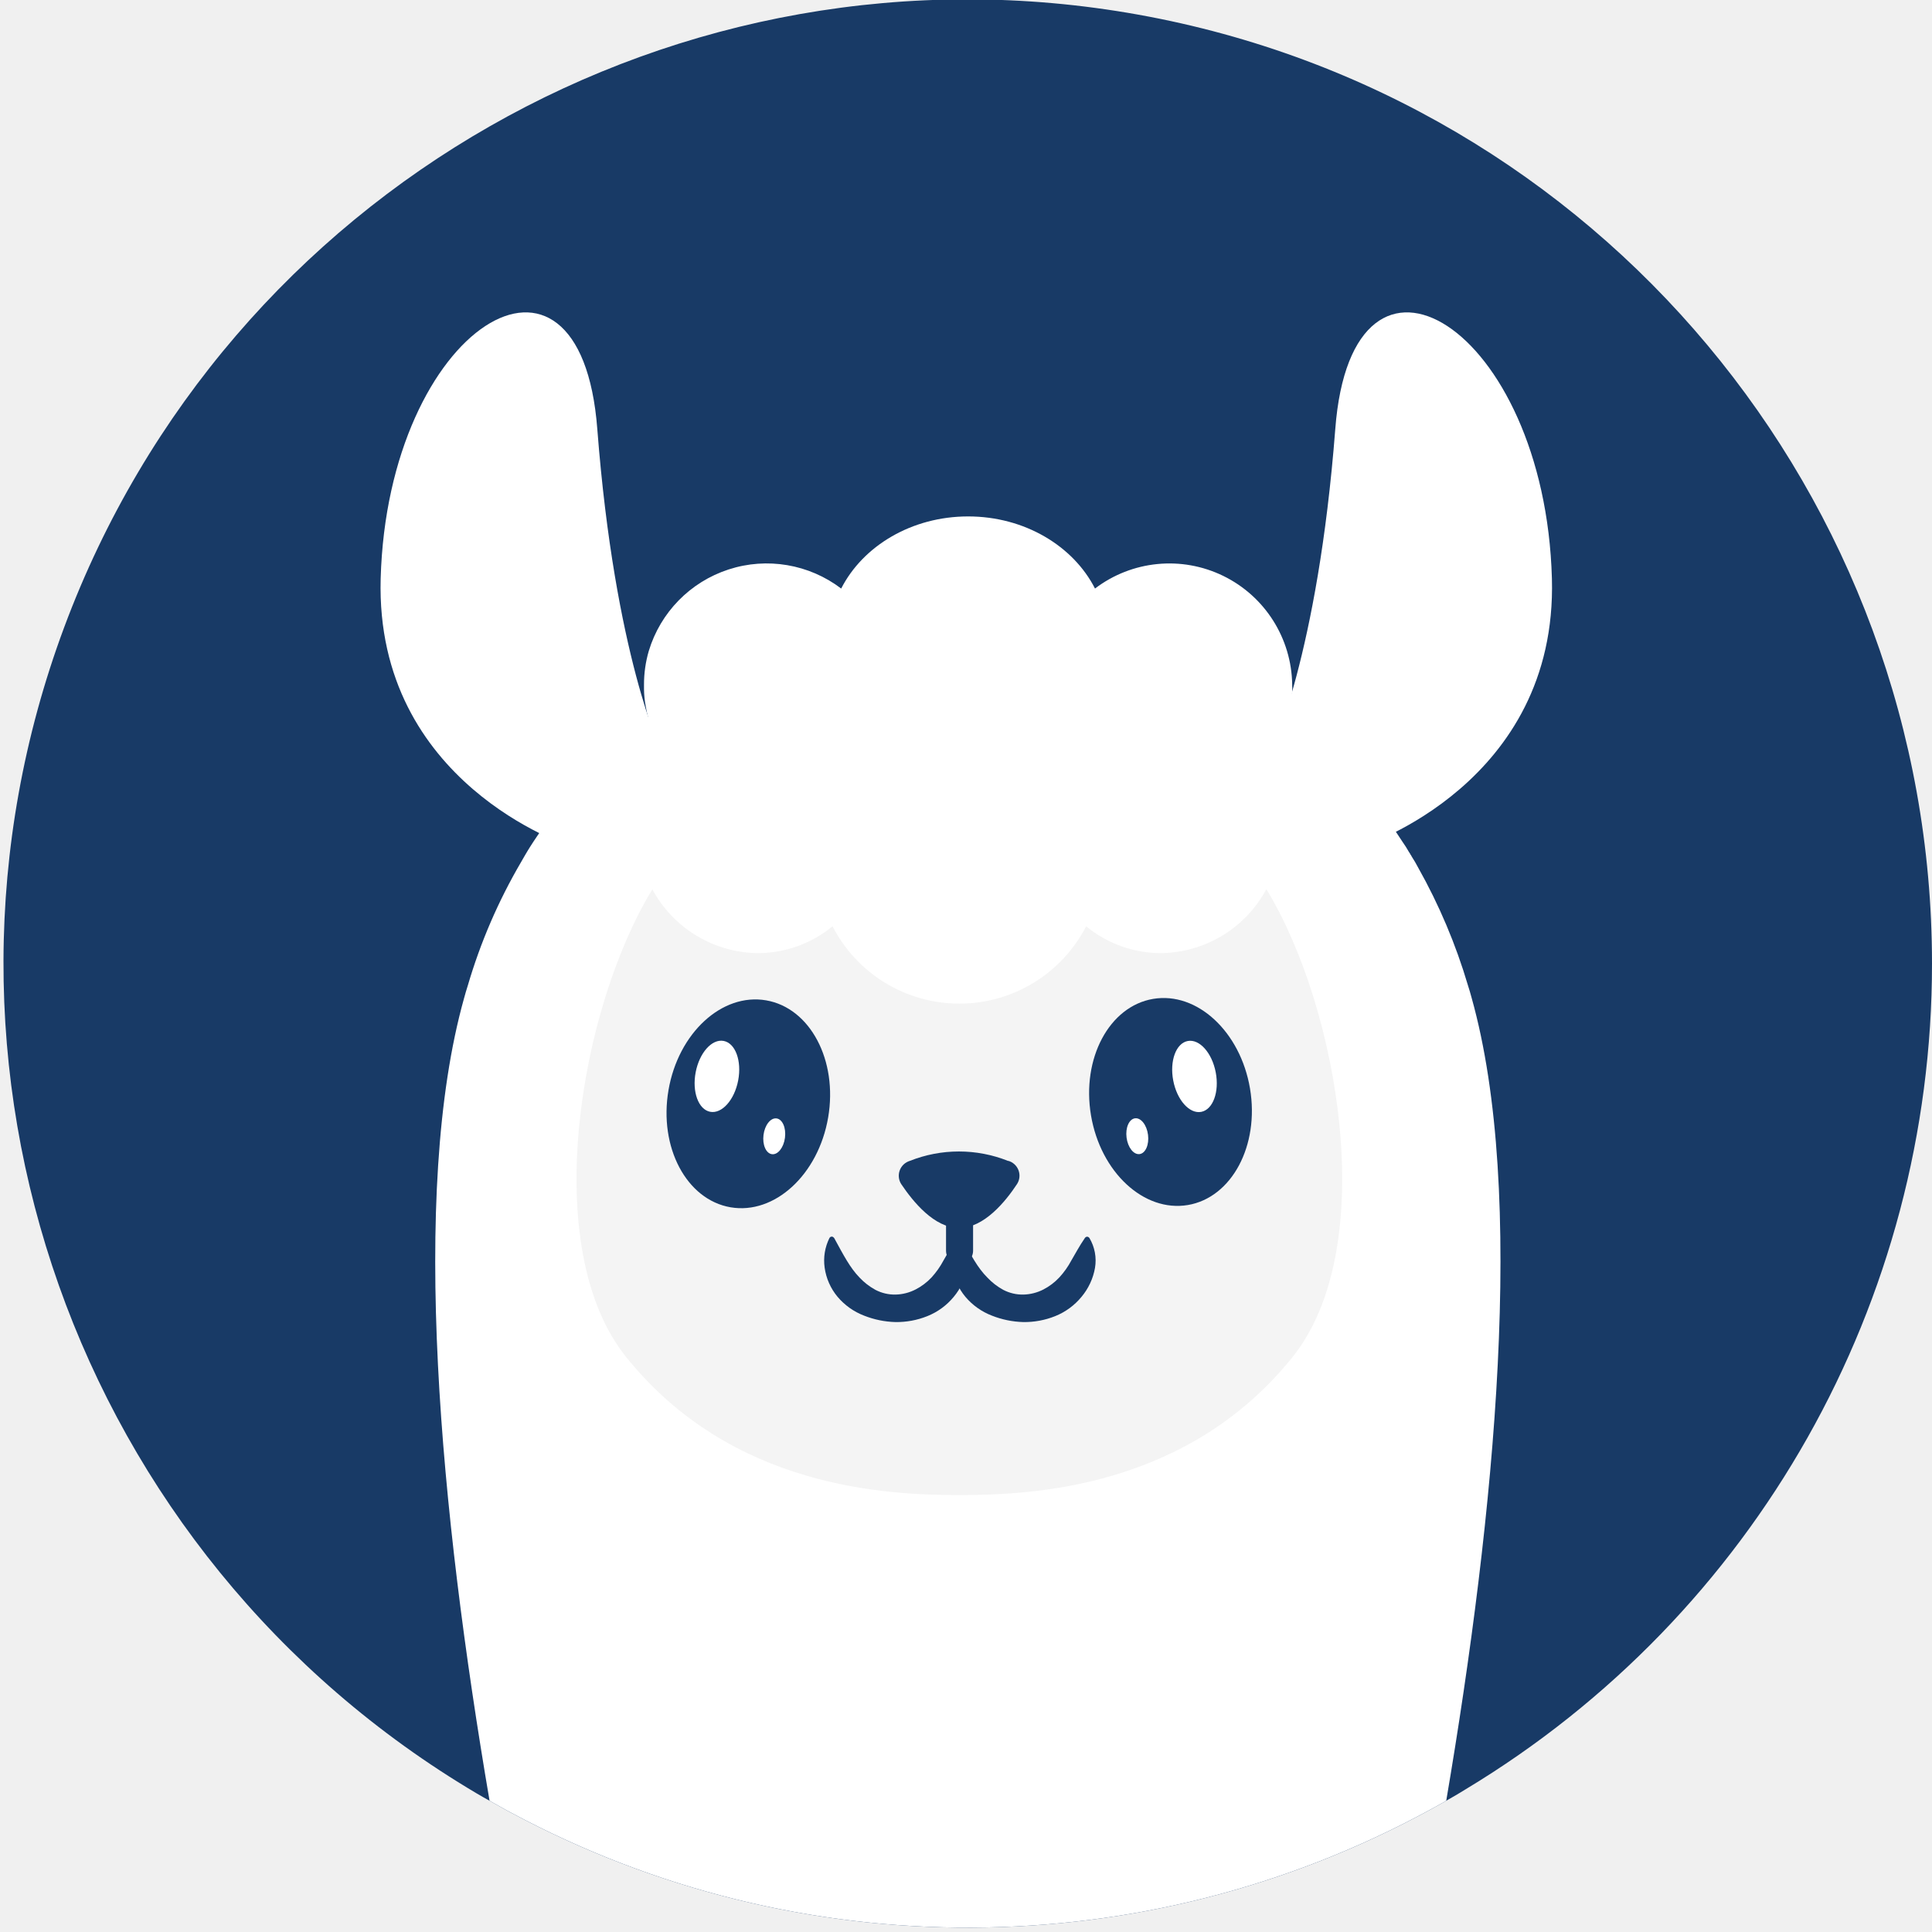
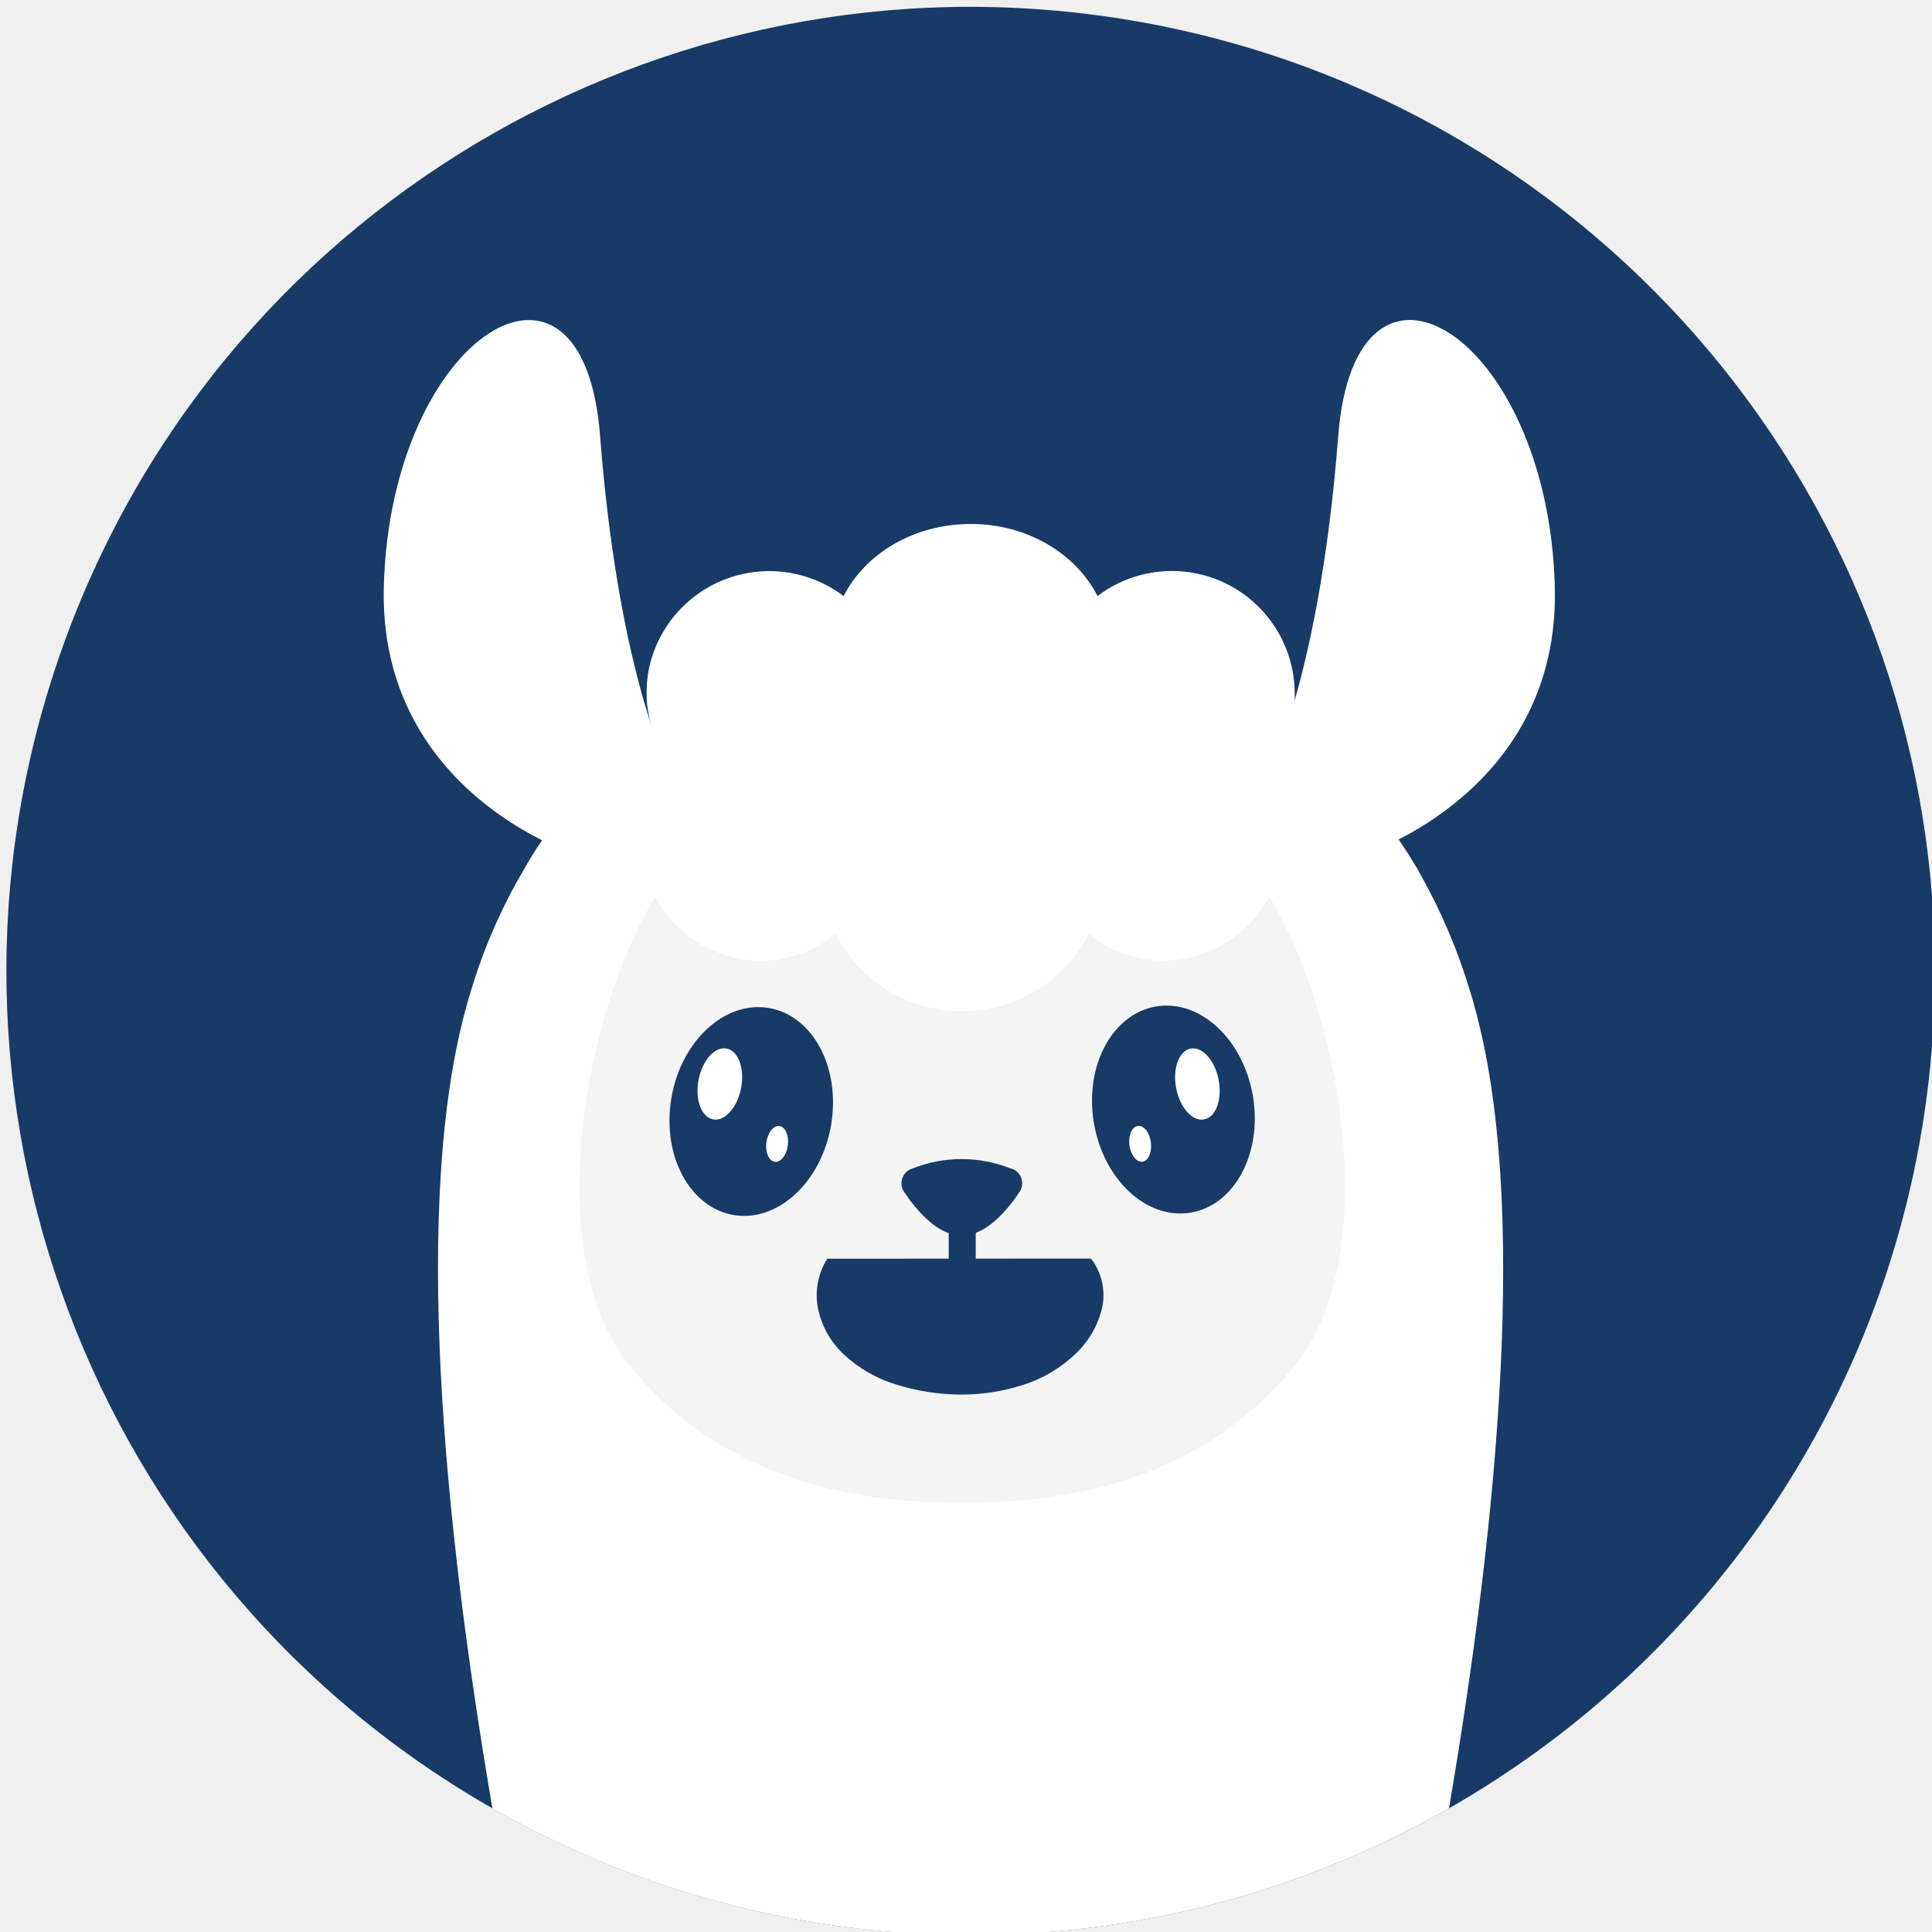
<svg xmlns="http://www.w3.org/2000/svg" id="Calque_1" data-name="Calque 1" viewBox="0 0 300 300">
  <defs>
    <style>.cls-1{fill:#183a66;}.cls-2{fill:#fff;}.cls-3{fill:#f4f4f4;}</style>
  </defs>
-   <path class="cls-1" d="M300,149.6a149.62,149.62,0,0,1-72.4,128.23c-.88.54-1.77,1.08-2.68,1.59l-.35.2c-.8.46-1.62.92-2.44,1.36a149.87,149.87,0,0,1-142.68.54c-.93-.47-1.8-1-2.7-1.49l-.73-.41c-.66-.36-1.32-.74-2-1.14A149.72,149.72,0,1,1,300,149.6Z" />
-   <path class="cls-2" d="M102.75,116.84s-7.28-15-10-50.2c-2.62-34.43-32.56-16-33.64,23.22-.87,31.81,29.28,41.49,29.28,41.49Z" />
-   <path class="cls-2" d="M96.78,126.81a3,3,0,0,1-.42,0c-.27-.06-27.23-5.39-30.24-29.12-2.16-17.08,3-32,9.29-36.52a6.25,6.25,0,0,1,6.52-.91c3.78,1.79,6,7.64,6.53,17.37,1.4,24.34,10.12,38.22,10.21,38.36a2.25,2.25,0,1,1-3.79,2.42c-.38-.6-9.44-15-10.91-40.52C83.47,69,81.51,65,80,64.29c-.19-.09-.77-.37-2,.5C73.61,68,68.54,81,70.58,97.1c2.61,20.52,26.37,25.21,26.61,25.26a2.24,2.24,0,0,1-.41,4.45Z" />
-   <path class="cls-2" d="M197.34,116.84s7.28-15,10-50.2c2.62-34.43,32.56-16,33.64,23.22.87,31.81-29.28,41.49-29.28,41.49Z" />
-   <path class="cls-2" d="M203.31,126.81a2.24,2.24,0,0,1-.41-4.45c1-.19,24-4.81,26.61-25.26,2-16.08-3-29.1-7.47-32.31-1.18-.86-1.76-.59-1.95-.5-1.52.72-3.47,4.7-4,13.57-1.46,25.5-10.52,39.92-10.9,40.52a2.25,2.25,0,1,1-3.79-2.42h0c.09-.13,8.81-14.12,10.21-38.36.56-9.73,2.75-15.58,6.53-17.37a6.25,6.25,0,0,1,6.52.91C231,65.68,236.13,80.58,234,97.66c-3,23.73-30,29.06-30.24,29.12A3,3,0,0,1,203.31,126.81Z" />
-   <path class="cls-2" d="M224.57,279.62c-.8.46-1.62.92-2.44,1.36a149.87,149.87,0,0,1-142.68.54c-.93-.47-1.8-1-2.7-1.49l-.73-.41C68.4,235,63.59,185.22,72.06,155c.18-.65.36-1.3.57-1.93a85.49,85.49,0,0,1,8.29-19.22c.32-.59.68-1.16,1-1.72a577.69,577.69,0,0,1,.41-.66c.34-.55.7-1.07,1.06-1.61.79-1.18,1.58-2.33,2.41-3.43.13-.15.25-.31.38-.47a1.17,1.17,0,0,1,.2-.27,1.68,1.68,0,0,1,.28-.34c.63-.84,1.28-1.65,2-2.45a69.41,69.41,0,0,1,4.93-5.35c.48-.47,1-1,1.47-1.4a3.08,3.08,0,0,1,.27-.25,1.8,1.8,0,0,1,.29-.26c.48-.45,1-.88,1.46-1.31s1.06-.92,1.61-1.35,1.15-1,1.74-1.39a1.92,1.92,0,0,1,.22-.18,14.25,14.25,0,0,1-.38-1.72A15.47,15.47,0,0,1,100,107c0-.22,0-.45,0-.68a18.57,18.57,0,0,1,.74-5.23,19.12,19.12,0,0,1,29.88-9.7c3.36-6.6,10.93-11.2,19.71-11.2s16.34,4.6,19.7,11.2a19.07,19.07,0,0,1,30.62,14.93,9,9,0,0,1,0,1v.07a17.73,17.73,0,0,1-.66,4c.45.33.9.69,1.33,1.07a1.76,1.76,0,0,1,.34.25,3,3,0,0,1,.32.27,17.82,17.82,0,0,1,1.68,1.45c.48.38.95.81,1.4,1.24s1,.87,1.45,1.34a3.84,3.84,0,0,1,.29.27l.26.28c.5.47,1,.94,1.43,1.44,1.44,1.46,2.81,3,4.14,4.64.66.79,1.29,1.58,1.92,2.41.1.12.15.23.24.34l0,0,.2.28c.11.15.25.33.36.5.86,1.16,1.65,2.33,2.42,3.53a19.28,19.28,0,0,1,1.05,1.66,1.21,1.21,0,0,1,.2.34.92.92,0,0,1,.18.29c.37.57.7,1.13,1,1.71A88.45,88.45,0,0,1,227.94,153c.21.63.39,1.28.57,1.93C237,185.22,232.15,235,224.57,279.62Z" />
-   <path class="cls-3" d="M200.71,210.72c-16.4,20.42-40.58,21.43-51.74,21.43s-35.34-1-51.74-21.43c-13.67-17-7.16-54.26,4.07-72.63A18.82,18.82,0,0,0,117.68,148a18.23,18.23,0,0,0,11.59-4.17,22.15,22.15,0,0,0,39.39,0A18.25,18.25,0,0,0,180.25,148a18.82,18.82,0,0,0,16.39-9.93C207.87,156.46,214.37,193.7,200.71,210.72Z" />
-   <path class="cls-1" d="M156.59,180.26a2.4,2.4,0,0,1,1.34,3.59c-1.79,2.72-5.13,6.83-9,6.83s-7.17-4.11-9-6.83a2.41,2.41,0,0,1,1.35-3.59,20.62,20.62,0,0,1,15.24,0Z" />
-   <path class="cls-1" d="M129.52,192.22c1.46,2.68,2.48,4.65,3.95,6.16a9.84,9.84,0,0,0,2.47,1.91,6.5,6.5,0,0,0,3.13.73,7.16,7.16,0,0,0,3.1-.79,9.1,9.1,0,0,0,2.48-1.87,13,13,0,0,0,1.87-2.66c.6-1,1.18-2.14,2.1-3.48h0a.41.41,0,0,1,.57-.11.46.46,0,0,1,.12.12,6.89,6.89,0,0,1,.88,4.65,9.66,9.66,0,0,1-2.1,4.5,10.22,10.22,0,0,1-4.12,3,12.8,12.8,0,0,1-4.91.91,14.24,14.24,0,0,1-4.89-1,10.1,10.1,0,0,1-4.12-2.93,9,9,0,0,1-2-4.52,7.84,7.84,0,0,1,.75-4.61.4.4,0,0,1,.53-.17.52.52,0,0,1,.17.16Z" />
-   <path class="cls-1" d="M149.32,192.22c1.46,2.68,2.48,4.65,4,6.16a9.84,9.84,0,0,0,2.47,1.91,6.5,6.5,0,0,0,3.13.73,7.16,7.16,0,0,0,3.1-.79,9.05,9.05,0,0,0,2.47-1.87,12.64,12.64,0,0,0,1.88-2.66c.6-1,1.18-2.14,2.1-3.48h0a.4.4,0,0,1,.57-.11.46.46,0,0,1,.12.12,6.83,6.83,0,0,1,.87,4.65,9.56,9.56,0,0,1-2.1,4.5,10.19,10.19,0,0,1-4.11,3,12.8,12.8,0,0,1-4.91.91,14.24,14.24,0,0,1-4.89-1,10.1,10.1,0,0,1-4.12-2.93,9,9,0,0,1-2-4.52,7.84,7.84,0,0,1,.75-4.61.4.4,0,0,1,.53-.17.41.41,0,0,1,.16.16Z" />
-   <path class="cls-1" d="M149,196.31a2.1,2.1,0,0,1-2.1-2.1v-7.93a2.1,2.1,0,0,1,4.2,0v7.93A2.1,2.1,0,0,1,149,196.31Z" />
-   <ellipse class="cls-1" cx="115.06" cy="171.11" rx="16.23" ry="12.52" transform="matrix(0.17, -0.99, 0.99, 0.17, -72.76, 256.22)" />
-   <ellipse class="cls-2" cx="111.33" cy="167.14" rx="5.6" ry="3.36" transform="translate(-73.69 245.24) rotate(-79.22)" />
-   <ellipse class="cls-2" cx="120.22" cy="176.44" rx="2.8" ry="1.68" transform="translate(-69.96 273.47) rotate(-82.76)" />
-   <ellipse class="cls-1" cx="181.75" cy="171.11" rx="12.52" ry="16.23" transform="translate(-25.84 32.49) rotate(-9.54)" />
-   <ellipse class="cls-2" cx="185.48" cy="167.14" rx="3.36" ry="5.6" transform="translate(-27.99 37.65) rotate(-10.78)" />
-   <ellipse class="cls-2" cx="176.59" cy="176.44" rx="1.68" ry="2.8" transform="translate(-20.82 23.65) rotate(-7.24)" />
+   <path class="cls-1" d="M300.45,150.77A149.64,149.64,0,0,1,228.05,279c-.88.54-1.78,1.07-2.69,1.59l-.35.2c-.79.46-1.61.92-2.44,1.36a149.85,149.85,0,0,1-142.67.54c-.93-.47-1.81-1-2.71-1.49l-.72-.41c-.66-.36-1.32-.75-2-1.15A149.72,149.72,0,1,1,300.45,150.77Z" />
+   <path class="cls-2" d="M103.19,118s-7.27-15-10-50.19C90.62,33.39,60.67,51.87,59.6,91c-.88,31.8,29.27,41.49,29.27,41.49Z" />
+   <path class="cls-2" d="M97.23,128a2,2,0,0,1-.42,0c-.27,0-27.23-5.38-30.24-29.11-2.17-17.08,3-32,9.28-36.52a6.26,6.26,0,0,1,6.52-.91c3.78,1.79,6,7.63,6.54,17.37C90.31,103.11,99,117,99.12,117.14a2.25,2.25,0,1,1-3.79,2.42c-.39-.6-9.44-15-10.91-40.52-.51-8.87-2.46-12.85-4-13.57-.19-.09-.77-.37-2,.49C74.05,69.18,69,82.2,71,98.28c2.6,20.51,26.37,25.21,26.61,25.25a2.25,2.25,0,0,1-.41,4.46Z" />
+   <path class="cls-2" d="M197.79,118s7.27-15,10-50.19c2.63-34.43,32.57-15.95,33.64,23.22.88,31.8-29.27,41.49-29.27,41.49Z" />
+   <path class="cls-2" d="M203.76,128a2.25,2.25,0,0,1-.42-4.46c1-.18,24-4.8,26.61-25.25,2-16.08-3-29.1-7.46-32.32-1.19-.86-1.76-.58-2-.49-1.52.72-3.47,4.7-4,13.57C215.1,104.54,206,119,205.65,119.56a2.25,2.25,0,1,1-3.79-2.42h0c.09-.14,8.82-14.12,10.21-38.36.56-9.74,2.76-15.58,6.54-17.37a6.25,6.25,0,0,1,6.52.91c6.26,4.54,11.45,19.44,9.28,36.52-3,23.73-30,29.06-30.24,29.11A2,2,0,0,1,203.76,128Z" />
+   <path class="cls-2" d="M225,280.8c-.79.46-1.61.92-2.44,1.36a149.85,149.85,0,0,1-142.67.54c-.93-.47-1.81-1-2.71-1.49l-.72-.41c-7.62-44.63-12.43-94.4-4-124.66.18-.65.36-1.31.56-1.93A85.75,85.75,0,0,1,81.36,135c.32-.59.68-1.16,1-1.72a577.69,577.69,0,0,1,.41-.66c.34-.56.7-1.08,1.06-1.61.78-1.18,1.57-2.33,2.41-3.43.13-.15.25-.31.38-.47a1.17,1.17,0,0,1,.2-.27,1.68,1.68,0,0,1,.28-.34c.63-.84,1.27-1.65,2-2.46a69.4,69.4,0,0,1,4.94-5.34c.48-.47,1-1,1.47-1.4l.26-.25a1.86,1.86,0,0,1,.29-.27c.48-.45,1-.87,1.47-1.3s1.06-.92,1.61-1.35,1.14-1,1.73-1.4a1.92,1.92,0,0,1,.22-.18,13.68,13.68,0,0,1-.38-1.71,15.58,15.58,0,0,1-.3-2.66c0-.22,0-.45,0-.68a18.22,18.22,0,0,1,.75-5.23A19.11,19.11,0,0,1,131,92.56c3.36-6.61,10.93-11.2,19.72-11.2s16.34,4.59,19.7,11.2a19.07,19.07,0,0,1,30.62,14.93,9,9,0,0,1,0,1v.07a17.54,17.54,0,0,1-.66,3.94c.45.33.9.7,1.33,1.08a1.76,1.76,0,0,1,.34.25c.11.09.22.18.31.27a19.31,19.31,0,0,1,1.69,1.45c.48.38.95.8,1.4,1.23s1,.88,1.44,1.35a3.84,3.84,0,0,1,.29.27l.27.28c.5.47,1,.94,1.43,1.43,1.43,1.47,2.81,3,4.14,4.65.65.79,1.28,1.58,1.91,2.41.1.12.16.23.25.34l0,0,.2.27c.11.15.25.33.36.51.86,1.16,1.64,2.33,2.41,3.52.38.54.74,1.11,1.06,1.67a1.21,1.21,0,0,1,.2.34.92.92,0,0,1,.18.29c.37.57.7,1.12,1,1.71a89,89,0,0,1,7.75,18.33c.21.62.38,1.28.56,1.93C237.42,186.4,232.59,236.16,225,280.8Z" />
+   <path class="cls-3" d="M201.16,211.89c-16.4,20.43-40.58,21.44-51.75,21.44s-35.34-1-51.74-21.44c-13.66-17-7.16-54.25,4.08-72.62a18.81,18.81,0,0,0,16.38,9.93A18.22,18.22,0,0,0,129.71,145a22.15,22.15,0,0,0,39.4,0,18.25,18.25,0,0,0,11.59,4.17,18.81,18.81,0,0,0,16.38-9.93C208.32,157.64,214.82,194.88,201.16,211.89Z" />
+   <path class="cls-1" d="M157,181.44a2.4,2.4,0,0,1,1.35,3.59c-1.8,2.72-5.14,6.83-9,6.83s-7.17-4.11-9-6.83a2.4,2.4,0,0,1,1.35-3.59,20.59,20.59,0,0,1,15.23,0Z" />
+   <path class="cls-1" d="M149.41,197.49a2.1,2.1,0,0,1-2.09-2.1v-7.93a2.1,2.1,0,1,1,4.19,0v7.93A2.1,2.1,0,0,1,149.41,197.49Z" />
+   <ellipse class="cls-1" cx="115.5" cy="172.29" rx="16.23" ry="12.52" transform="matrix(0.17, -0.99, 0.99, 0.17, -73.55, 257.65)" />
+   <ellipse class="cls-2" cx="111.77" cy="168.32" rx="5.6" ry="3.36" transform="translate(-74.48 246.63) rotate(-79.22)" />
+   <ellipse class="cls-2" cx="120.66" cy="177.62" rx="2.8" ry="1.68" transform="translate(-70.74 274.94) rotate(-82.76)" />
+   <ellipse class="cls-1" cx="182.2" cy="172.29" rx="12.52" ry="16.23" transform="translate(-26.03 32.58) rotate(-9.54)" />
+   <ellipse class="cls-2" cx="185.93" cy="168.32" rx="3.36" ry="5.6" transform="translate(-28.2 37.75) rotate(-10.78)" />
+   <ellipse class="cls-2" cx="177.04" cy="177.62" rx="1.68" ry="2.8" transform="translate(-20.97 23.72) rotate(-7.24)" />
+   <path class="cls-1" d="M169.41,195.43a9.31,9.31,0,0,1,1.75,7.54,14.38,14.38,0,0,1-4.19,7.29,20.81,20.81,0,0,1-8.21,4.82,31.26,31.26,0,0,1-9.8,1.47A33.83,33.83,0,0,1,139.2,215a20.64,20.64,0,0,1-8.23-4.74,13.43,13.43,0,0,1-4-7.34,10.66,10.66,0,0,1,1.49-7.47Z" />
</svg>
